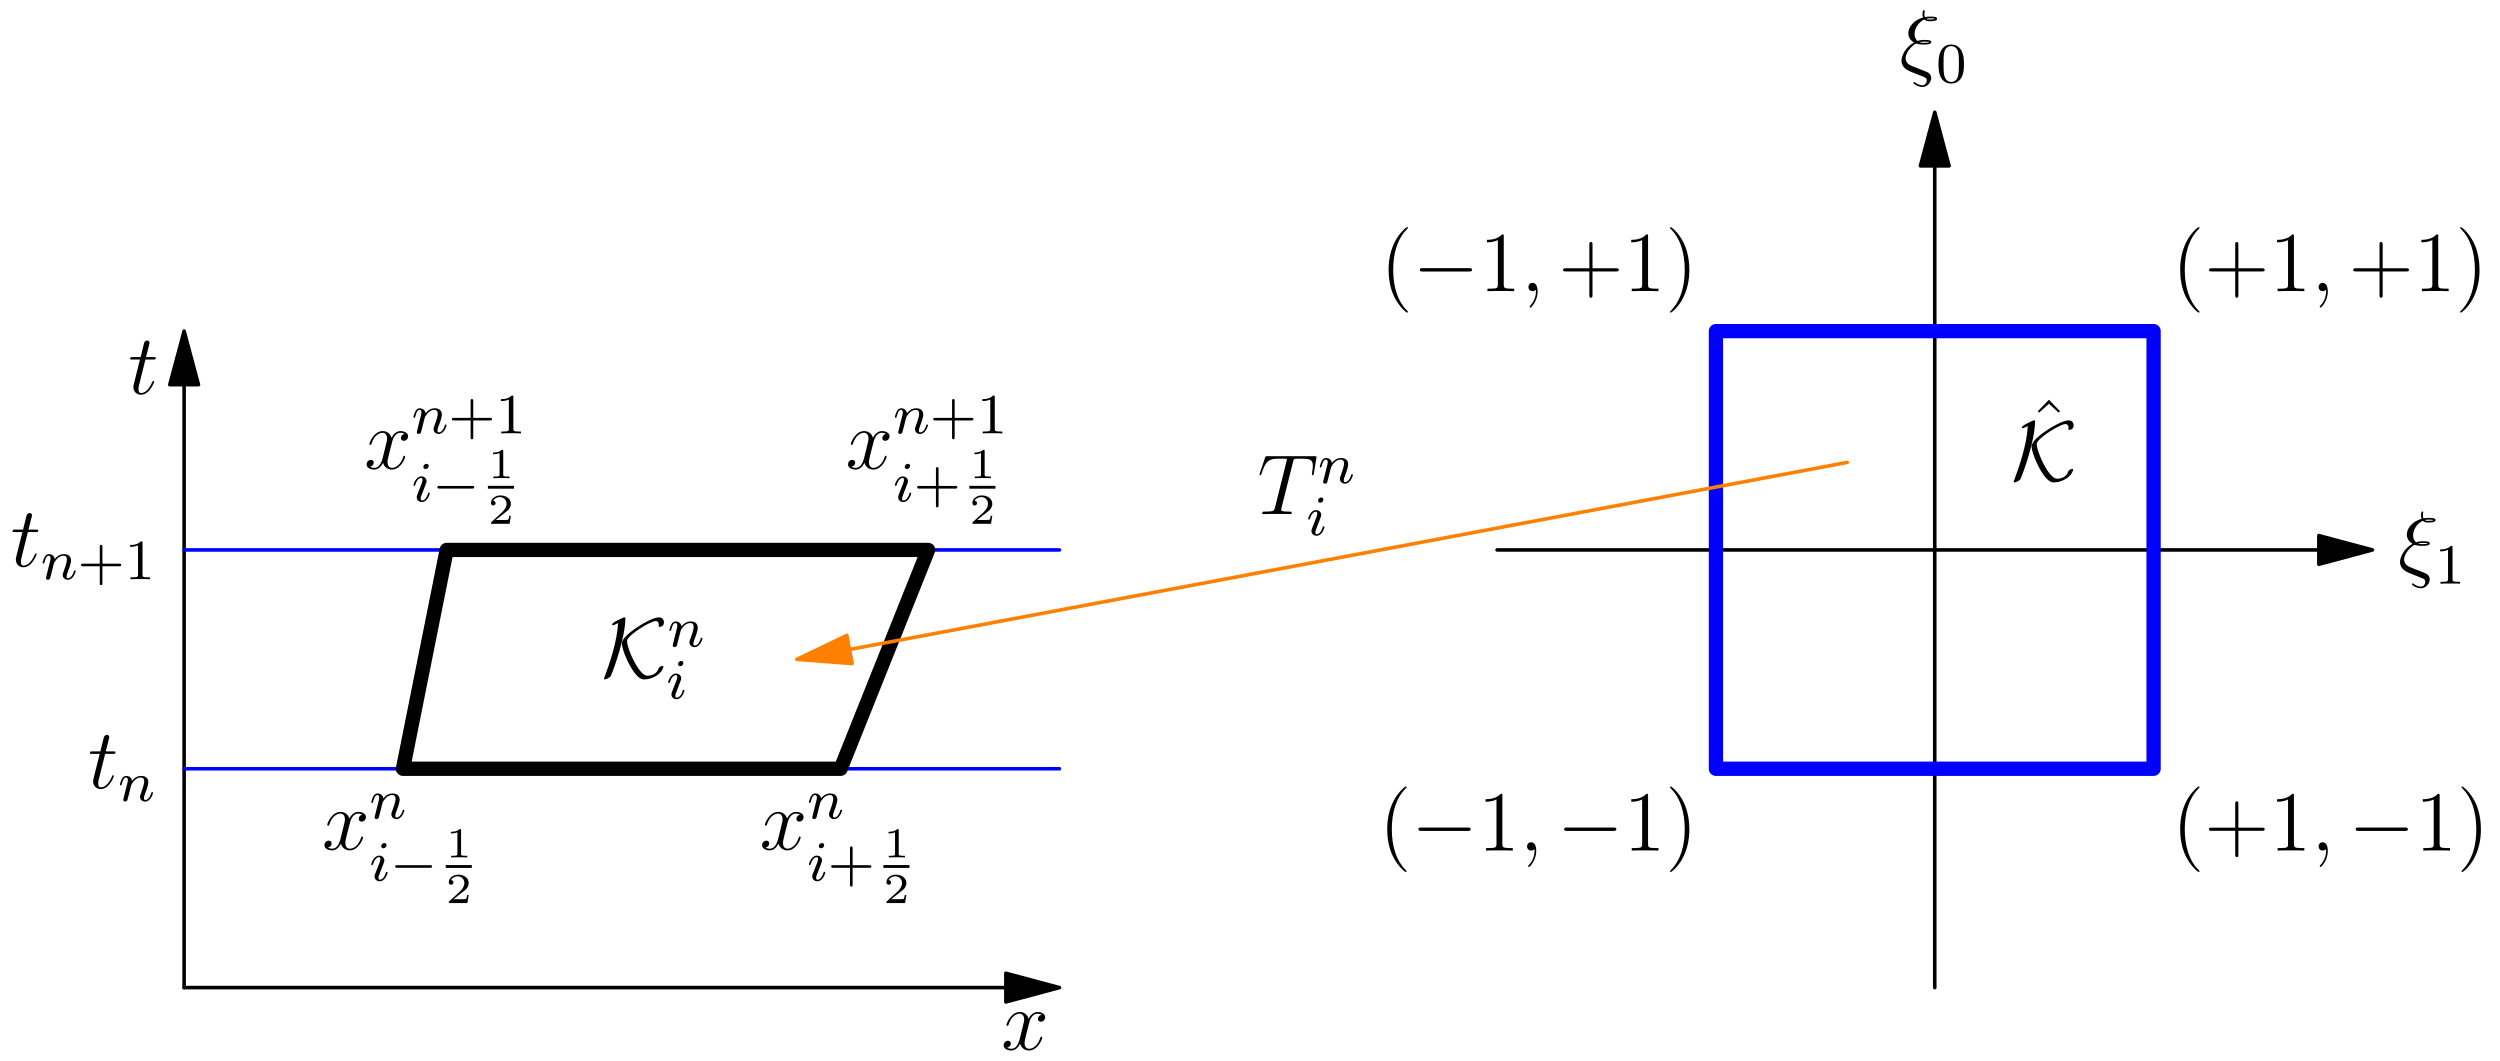
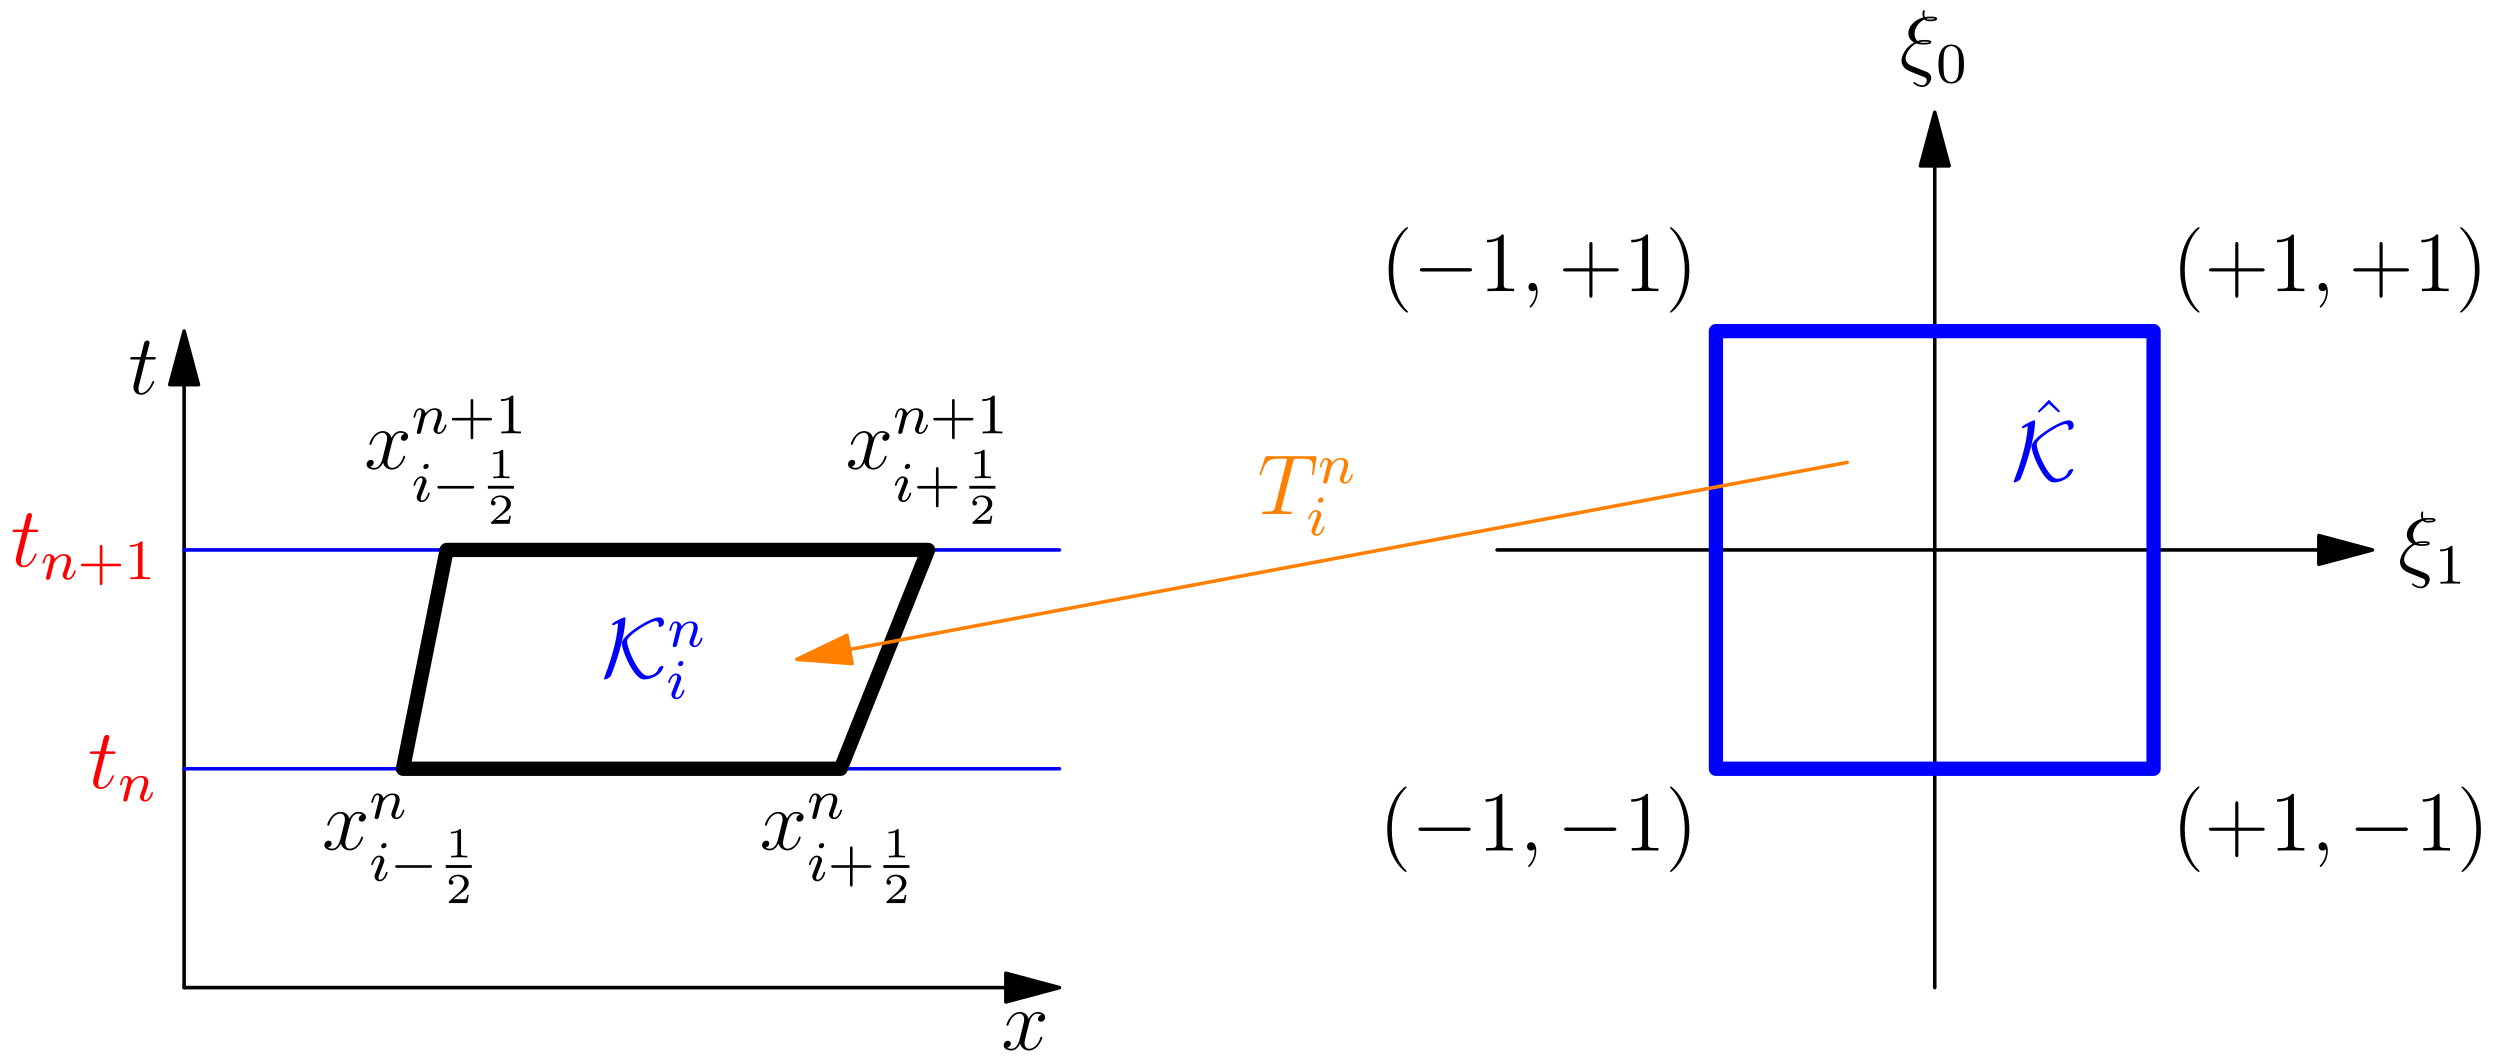
<svg xmlns="http://www.w3.org/2000/svg" xmlns:xlink="http://www.w3.org/1999/xlink" version="1.1" width="350pt" height="148.505pt" viewBox="82.187 192.123 350 148.505">
  <defs>
    <path id="g6-40" d="M3.885 2.905C3.885 2.869 3.885 2.845 3.682 2.642C2.487 1.435 1.817-.538 1.817-2.977C1.817-5.296 2.379-7.293 3.766-8.703C3.885-8.811 3.885-8.835 3.885-8.871C3.885-8.942 3.826-8.966 3.778-8.966C3.622-8.966 2.642-8.106 2.056-6.934C1.447-5.727 1.172-4.447 1.172-2.977C1.172-1.913 1.339-.49 1.961 .789C2.666 2.224 3.646 3.001 3.778 3.001C3.826 3.001 3.885 2.977 3.885 2.905Z" />
    <path id="g6-41" d="M3.371-2.977C3.371-3.885 3.252-5.368 2.582-6.755C1.877-8.189 .897-8.966 .765-8.966C.717-8.966 .658-8.942 .658-8.871C.658-8.835 .658-8.811 .861-8.608C2.056-7.4 2.726-5.428 2.726-2.989C2.726-.669 2.164 1.327 .777 2.738C.658 2.845 .658 2.869 .658 2.905C.658 2.977 .717 3.001 .765 3.001C.921 3.001 1.901 2.14 2.487 .968C3.096-.251 3.371-1.542 3.371-2.977Z" />
    <path id="g6-43" d="M4.77-2.762H8.07C8.237-2.762 8.452-2.762 8.452-2.977C8.452-3.204 8.249-3.204 8.07-3.204H4.77V-6.504C4.77-6.671 4.77-6.886 4.555-6.886C4.328-6.886 4.328-6.683 4.328-6.504V-3.204H1.028C.861-3.204 .646-3.204 .646-2.989C.646-2.762 .849-2.762 1.028-2.762H4.328V.538C4.328 .705 4.328 .921 4.543 .921C4.77 .921 4.77 .717 4.77 .538V-2.762Z" />
    <path id="g6-49" d="M3.443-7.663C3.443-7.938 3.443-7.95 3.204-7.95C2.917-7.627 2.319-7.185 1.088-7.185V-6.838C1.363-6.838 1.961-6.838 2.618-7.149V-.921C2.618-.49 2.582-.347 1.53-.347H1.16V0C1.482-.024 2.642-.024 3.037-.024S4.579-.024 4.902 0V-.347H4.531C3.479-.347 3.443-.49 3.443-.921V-7.663Z" />
    <path id="g6-94" d="M2.929-8.297L1.363-6.671L1.554-6.492L2.917-7.723L4.292-6.492L4.483-6.671L2.929-8.297Z" />
    <path id="g4-49" d="M2.146-3.796C2.146-3.975 2.122-3.975 1.943-3.975C1.548-3.593 .938-3.593 .723-3.593V-3.359C.879-3.359 1.273-3.359 1.632-3.527V-.508C1.632-.311 1.632-.233 1.016-.233H.759V0C1.088-.024 1.554-.024 1.889-.024S2.69-.024 3.019 0V-.233H2.762C2.146-.233 2.146-.311 2.146-.508V-3.796Z" />
    <path id="g4-50" d="M3.216-1.118H2.995C2.983-1.034 2.923-.64 2.833-.574C2.792-.538 2.307-.538 2.224-.538H1.106L1.871-1.16C2.074-1.321 2.606-1.704 2.792-1.883C2.971-2.062 3.216-2.367 3.216-2.792C3.216-3.539 2.54-3.975 1.739-3.975C.968-3.975 .43-3.467 .43-2.905C.43-2.6 .687-2.564 .753-2.564C.903-2.564 1.076-2.672 1.076-2.887C1.076-3.019 .998-3.21 .735-3.21C.873-3.515 1.237-3.742 1.65-3.742C2.277-3.742 2.612-3.276 2.612-2.792C2.612-2.367 2.331-1.931 1.913-1.548L.496-.251C.436-.191 .43-.185 .43 0H3.031L3.216-1.118Z" />
+     <path id="g1-0" d="M7.878-2.75C8.082-2.75 8.297-2.75 8.297-2.989S8.082-3.228 7.878-3.228H1.411C1.207-3.228 .992-3.228 .992-2.989S1.207-2.75 1.411-2.75H7.878Z" />
+     <path id="g1-75" d="M2.343-7.627C2.212-5.021 1.124-1.865 .418 0C.359 .143 .359 .167 .359 .179C.359 .263 .454 .263 .478 .263C.693 .263 1.124 .036 1.315-.191C1.375-.275 2.929-4.184 3.288-7.221C3.347-7.699 3.371-8.189 3.371-8.237C3.371-8.381 3.371-8.428 3.24-8.428S2.75-8.249 2.511-8.13C1.961-7.855 1.506-7.627 1.506-7.412C1.506-7.34 1.59-7.34 1.638-7.34C1.745-7.34 1.769-7.34 2.343-7.627ZM8.691-1.518C8.691-1.53 8.691-1.626 8.548-1.626C8.488-1.626 8.357-1.614 8.189-1.482C8.046-1.387 8.022-1.351 7.962-1.16C7.639-.251 6.468-.251 6.444-.251C5.284-.251 3.599-4.005 3.599-5.081C3.599-5.272 3.634-5.392 4.053-5.822C4.937-6.695 7.054-7.914 7.615-7.914C7.867-7.914 8.046-7.723 8.046-7.412C8.046-7.329 8.022-7.269 8.022-7.221C8.022-7.149 8.058-7.089 8.165-7.089C8.189-7.089 8.763-7.125 8.763-7.711C8.763-8.118 8.512-8.428 8.07-8.428C7.257-8.428 5.607-7.472 4.663-6.802C4.16-6.432 2.881-5.523 2.881-4.782C2.881-3.754 4.089-1.172 4.949-.299C5.368 .108 5.619 .263 5.978 .263C6.91 .263 7.878-.227 8.333-.801C8.644-1.184 8.691-1.482 8.691-1.518Z" />
    <path id="g5-43" d="M3.475-1.809H5.818C5.93-1.809 6.105-1.809 6.105-1.993S5.93-2.176 5.818-2.176H3.475V-4.527C3.475-4.639 3.475-4.814 3.292-4.814S3.108-4.639 3.108-4.527V-2.176H.757C.646-2.176 .47-2.176 .47-1.993S.646-1.809 .757-1.809H3.108V.542C3.108 .654 3.108 .829 3.292 .829S3.475 .654 3.475 .542V-1.809Z" />
    <path id="g5-48" d="M3.897-2.542C3.897-3.395 3.81-3.913 3.547-4.423C3.196-5.125 2.55-5.3 2.112-5.3C1.108-5.3 .741-4.551 .63-4.328C.343-3.746 .327-2.957 .327-2.542C.327-2.016 .351-1.211 .733-.574C1.1 .016 1.69 .167 2.112 .167C2.495 .167 3.18 .048 3.579-.741C3.873-1.315 3.897-2.024 3.897-2.542ZM2.112-.056C1.841-.056 1.291-.183 1.124-1.02C1.036-1.474 1.036-2.224 1.036-2.638C1.036-3.188 1.036-3.746 1.124-4.184C1.291-4.997 1.913-5.077 2.112-5.077C2.383-5.077 2.933-4.941 3.092-4.216C3.188-3.778 3.188-3.18 3.188-2.638C3.188-2.168 3.188-1.451 3.092-1.004C2.925-.167 2.375-.056 2.112-.056Z" />
    <path id="g5-49" d="M2.503-5.077C2.503-5.292 2.487-5.3 2.271-5.3C1.945-4.981 1.522-4.79 .765-4.79V-4.527C.98-4.527 1.411-4.527 1.873-4.742V-.654C1.873-.359 1.849-.263 1.092-.263H.813V0C1.14-.024 1.825-.024 2.184-.024S3.236-.024 3.563 0V-.263H3.284C2.527-.263 2.503-.359 2.503-.654V-5.077Z" />
    <path id="g2-105" d="M2.375-4.973C2.375-5.149 2.248-5.276 2.064-5.276C1.857-5.276 1.626-5.085 1.626-4.846C1.626-4.67 1.753-4.543 1.937-4.543C2.144-4.543 2.375-4.734 2.375-4.973ZM1.211-2.048L.781-.948C.741-.829 .701-.733 .701-.598C.701-.207 1.004 .08 1.427 .08C2.2 .08 2.527-1.036 2.527-1.14C2.527-1.219 2.463-1.243 2.407-1.243C2.311-1.243 2.295-1.188 2.271-1.108C2.088-.47 1.761-.143 1.443-.143C1.347-.143 1.251-.183 1.251-.399C1.251-.59 1.307-.733 1.411-.98C1.49-1.196 1.57-1.411 1.658-1.626L1.905-2.271C1.977-2.455 2.072-2.702 2.072-2.837C2.072-3.236 1.753-3.515 1.347-3.515C.574-3.515 .239-2.399 .239-2.295C.239-2.224 .295-2.192 .359-2.192C.462-2.192 .47-2.24 .494-2.319C.717-3.076 1.084-3.292 1.323-3.292C1.435-3.292 1.514-3.252 1.514-3.029C1.514-2.949 1.506-2.837 1.427-2.598L1.211-2.048Z" />
    <path id="g2-110" d="M1.594-1.307C1.618-1.427 1.698-1.73 1.722-1.849C1.833-2.279 1.833-2.287 2.016-2.55C2.279-2.941 2.654-3.292 3.188-3.292C3.475-3.292 3.642-3.124 3.642-2.75C3.642-2.311 3.308-1.403 3.156-1.012C3.053-.749 3.053-.701 3.053-.598C3.053-.143 3.427 .08 3.77 .08C4.551 .08 4.878-1.036 4.878-1.14C4.878-1.219 4.814-1.243 4.758-1.243C4.663-1.243 4.647-1.188 4.623-1.108C4.431-.454 4.097-.143 3.794-.143C3.666-.143 3.602-.223 3.602-.406S3.666-.765 3.746-.964C3.866-1.267 4.216-2.184 4.216-2.63C4.216-3.228 3.802-3.515 3.228-3.515C2.582-3.515 2.168-3.124 1.937-2.821C1.881-3.26 1.53-3.515 1.124-3.515C.837-3.515 .638-3.332 .51-3.084C.319-2.71 .239-2.311 .239-2.295C.239-2.224 .295-2.192 .359-2.192C.462-2.192 .47-2.224 .526-2.431C.622-2.821 .765-3.292 1.1-3.292C1.307-3.292 1.355-3.092 1.355-2.917C1.355-2.774 1.315-2.622 1.251-2.359C1.235-2.295 1.116-1.825 1.084-1.714L.789-.518C.757-.399 .709-.199 .709-.167C.709 .016 .861 .08 .964 .08C1.108 .08 1.227-.016 1.283-.112C1.307-.159 1.371-.43 1.411-.598L1.594-1.307Z" />
    <path id="g0-0" d="M5.571-1.809C5.699-1.809 5.874-1.809 5.874-1.993S5.699-2.176 5.571-2.176H1.004C.877-2.176 .701-2.176 .701-1.993S.877-1.809 1.004-1.809H5.571Z" />
-     <path id="g1-0" d="M7.878-2.75C8.082-2.75 8.297-2.75 8.297-2.989S8.082-3.228 7.878-3.228H1.411C1.207-3.228 .992-3.228 .992-2.989S1.207-2.75 1.411-2.75H7.878Z" />
-     <path id="g1-75" d="M2.343-7.627C2.212-5.021 1.124-1.865 .418 0C.359 .143 .359 .167 .359 .179C.359 .263 .454 .263 .478 .263C.693 .263 1.124 .036 1.315-.191C1.375-.275 2.929-4.184 3.288-7.221C3.347-7.699 3.371-8.189 3.371-8.237C3.371-8.381 3.371-8.428 3.24-8.428S2.75-8.249 2.511-8.13C1.961-7.855 1.506-7.627 1.506-7.412C1.506-7.34 1.59-7.34 1.638-7.34C1.745-7.34 1.769-7.34 2.343-7.627ZM8.691-1.518C8.691-1.53 8.691-1.626 8.548-1.626C8.488-1.626 8.357-1.614 8.189-1.482C8.046-1.387 8.022-1.351 7.962-1.16C7.639-.251 6.468-.251 6.444-.251C5.284-.251 3.599-4.005 3.599-5.081C3.599-5.272 3.634-5.392 4.053-5.822C4.937-6.695 7.054-7.914 7.615-7.914C7.867-7.914 8.046-7.723 8.046-7.412C8.046-7.329 8.022-7.269 8.022-7.221C8.022-7.149 8.058-7.089 8.165-7.089C8.189-7.089 8.763-7.125 8.763-7.711C8.763-8.118 8.512-8.428 8.07-8.428C7.257-8.428 5.607-7.472 4.663-6.802C4.16-6.432 2.881-5.523 2.881-4.782C2.881-3.754 4.089-1.172 4.949-.299C5.368 .108 5.619 .263 5.978 .263C6.91 .263 7.878-.227 8.333-.801C8.644-1.184 8.691-1.482 8.691-1.518Z" />
    <path id="g3-24" d="M3.12 .06L1.865-.442C1.554-.562 .837-.849 .837-1.566C.837-2.594 2.092-3.634 2.343-3.634C2.367-3.634 2.475-3.61 2.511-3.599C2.833-3.503 3.144-3.503 3.359-3.503C3.73-3.503 4.435-3.503 4.435-3.85C4.435-4.113 4.005-4.148 3.491-4.148C3.252-4.148 2.929-4.148 2.499-4.005C2.212-4.244 2.092-4.627 2.092-4.985C2.092-5.643 2.523-6.575 3.467-7.018C3.682-6.767 3.969-6.767 4.22-6.767C4.519-6.767 5.248-6.767 5.248-7.113C5.248-7.412 4.674-7.412 4.292-7.412C4.053-7.412 3.873-7.412 3.539-7.352C3.479-7.496 3.467-7.52 3.467-7.783C3.467-7.998 3.515-8.165 3.515-8.201C3.515-8.273 3.455-8.321 3.395-8.321C3.204-8.321 3.204-7.878 3.204-7.783C3.204-7.615 3.216-7.448 3.288-7.293C1.853-6.874 1.219-5.858 1.219-5.081C1.219-4.364 1.698-3.969 2.02-3.79C.789-3.12 .263-1.901 .263-1.255C.263-.215 1.207 .155 1.638 .335L2.714 .765C3.013 .873 3.503 1.076 3.587 1.124C3.706 1.207 3.802 1.351 3.802 1.542C3.802 1.793 3.61 2.2 3.192 2.2C3.013 2.2 2.618 2.152 2.188 1.829C2.104 1.757 2.092 1.745 2.044 1.745C1.985 1.745 1.925 1.793 1.925 1.865C1.925 1.997 2.546 2.439 3.192 2.439C3.957 2.439 4.423 1.698 4.423 1.184C4.423 .813 4.22 .514 3.838 .347L3.12 .06ZM3.73-7.113C3.933-7.173 4.148-7.173 4.304-7.173C4.698-7.173 4.734-7.161 4.973-7.101C4.83-7.042 4.734-7.006 4.232-7.006C4.005-7.006 3.862-7.006 3.73-7.113ZM2.786-3.838C3.072-3.909 3.335-3.909 3.479-3.909C3.873-3.909 3.897-3.897 4.16-3.838C4.029-3.778 3.921-3.742 3.407-3.742C3.12-3.742 3.001-3.742 2.786-3.838Z" />
    <path id="g3-59" d="M2.331 .048C2.331-.646 2.104-1.16 1.614-1.16C1.231-1.16 1.04-.849 1.04-.586S1.219 0 1.626 0C1.781 0 1.913-.048 2.02-.155C2.044-.179 2.056-.179 2.068-.179C2.092-.179 2.092-.012 2.092 .048C2.092 .442 2.02 1.219 1.327 1.997C1.196 2.14 1.196 2.164 1.196 2.188C1.196 2.248 1.255 2.307 1.315 2.307C1.411 2.307 2.331 1.423 2.331 .048Z" />
    <path id="g3-84" d="M4.985-7.293C5.057-7.58 5.081-7.687 5.26-7.735C5.356-7.759 5.75-7.759 6.001-7.759C7.197-7.759 7.759-7.711 7.759-6.779C7.759-6.599 7.711-6.145 7.639-5.703L7.627-5.559C7.627-5.511 7.675-5.44 7.747-5.44C7.867-5.44 7.867-5.499 7.902-5.691L8.249-7.807C8.273-7.914 8.273-7.938 8.273-7.974C8.273-8.106 8.201-8.106 7.962-8.106H1.423C1.148-8.106 1.136-8.094 1.064-7.878L.335-5.727C.323-5.703 .287-5.571 .287-5.559C.287-5.499 .335-5.44 .406-5.44C.502-5.44 .526-5.487 .574-5.643C1.076-7.089 1.327-7.759 2.917-7.759H3.718C4.005-7.759 4.125-7.759 4.125-7.627C4.125-7.592 4.125-7.568 4.065-7.352L2.463-.933C2.343-.466 2.319-.347 1.052-.347C.753-.347 .669-.347 .669-.12C.669 0 .801 0 .861 0C1.16 0 1.47-.024 1.769-.024H3.634C3.933-.024 4.256 0 4.555 0C4.686 0 4.806 0 4.806-.227C4.806-.347 4.722-.347 4.411-.347C3.335-.347 3.335-.454 3.335-.634C3.335-.646 3.335-.729 3.383-.921L4.985-7.293Z" />
    <path id="g3-116" d="M2.403-4.806H3.503C3.73-4.806 3.85-4.806 3.85-5.021C3.85-5.153 3.778-5.153 3.539-5.153H2.487L2.929-6.898C2.977-7.066 2.977-7.089 2.977-7.173C2.977-7.364 2.821-7.472 2.666-7.472C2.57-7.472 2.295-7.436 2.2-7.054L1.733-5.153H.61C.371-5.153 .263-5.153 .263-4.926C.263-4.806 .347-4.806 .574-4.806H1.638L.849-1.65C.753-1.231 .717-1.112 .717-.956C.717-.395 1.112 .12 1.781 .12C2.989 .12 3.634-1.626 3.634-1.71C3.634-1.781 3.587-1.817 3.515-1.817C3.491-1.817 3.443-1.817 3.419-1.769C3.407-1.757 3.395-1.745 3.312-1.554C3.061-.956 2.511-.12 1.817-.12C1.459-.12 1.435-.418 1.435-.681C1.435-.693 1.435-.921 1.47-1.064L2.403-4.806Z" />
    <path id="g3-120" d="M5.667-4.878C5.284-4.806 5.141-4.519 5.141-4.292C5.141-4.005 5.368-3.909 5.535-3.909C5.894-3.909 6.145-4.22 6.145-4.543C6.145-5.045 5.571-5.272 5.069-5.272C4.34-5.272 3.933-4.555 3.826-4.328C3.551-5.224 2.809-5.272 2.594-5.272C1.375-5.272 .729-3.706 .729-3.443C.729-3.395 .777-3.335 .861-3.335C.956-3.335 .98-3.407 1.004-3.455C1.411-4.782 2.212-5.033 2.558-5.033C3.096-5.033 3.204-4.531 3.204-4.244C3.204-3.981 3.132-3.706 2.989-3.132L2.582-1.494C2.403-.777 2.056-.12 1.423-.12C1.363-.12 1.064-.12 .813-.275C1.243-.359 1.339-.717 1.339-.861C1.339-1.1 1.16-1.243 .933-1.243C.646-1.243 .335-.992 .335-.61C.335-.108 .897 .12 1.411 .12C1.985 .12 2.391-.335 2.642-.825C2.833-.12 3.431 .12 3.873 .12C5.093 .12 5.738-1.447 5.738-1.71C5.738-1.769 5.691-1.817 5.619-1.817C5.511-1.817 5.499-1.757 5.464-1.662C5.141-.61 4.447-.12 3.909-.12C3.491-.12 3.264-.43 3.264-.921C3.264-1.184 3.312-1.375 3.503-2.164L3.921-3.79C4.101-4.507 4.507-5.033 5.057-5.033C5.081-5.033 5.416-5.033 5.667-4.878Z" />
  </defs>
  <g id="page1">
    <g transform="translate(82.1866 192.123)scale(.996264)">
      <path d="M25.874 54.058V138.783" fill="none" stroke="#000000" stroke-linecap="round" stroke-linejoin="round" stroke-miterlimit="10.037" stroke-width="0.502" />
    </g>
    <g transform="translate(82.1866 192.123)scale(.996264)">
      <path d="M25.874 46.53L23.857 54.058H27.891L25.874 46.53Z" fill="#000000" />
    </g>
    <g transform="translate(82.1866 192.123)scale(.996264)">
      <path d="M25.874 46.53L23.857 54.058H27.891L25.874 46.53Z" fill="none" stroke="#000000" stroke-linecap="round" stroke-linejoin="round" stroke-miterlimit="10.037" stroke-width="0.502" />
    </g>
    <use x="100.143" y="247.268" xlink:href="#g3-116" />
    <g transform="translate(82.1866 192.123)scale(.996264)">
      <path d="M141.35 138.783H25.874" fill="none" stroke="#000000" stroke-linecap="round" stroke-linejoin="round" stroke-miterlimit="10.037" stroke-width="0.502" />
    </g>
    <g transform="translate(82.1866 192.123)scale(.996264)">
      <path d="M148.878 138.783L141.35 136.766V140.8L148.878 138.783Z" fill="#000000" />
    </g>
    <g transform="translate(82.1866 192.123)scale(.996264)">
      <path d="M148.878 138.783L141.35 136.766V140.8L148.878 138.783Z" fill="none" stroke="#000000" stroke-linecap="round" stroke-linejoin="round" stroke-miterlimit="10.037" stroke-width="0.502" />
    </g>
    <use x="222.365" y="339.072" xlink:href="#g3-120" />
    <g transform="translate(82.1866 192.123)scale(.996264)">
      <path d="M25.874 77.281H148.878" fill="none" stroke="#0000ff" stroke-linecap="round" stroke-linejoin="round" stroke-miterlimit="10.037" stroke-width="0.502" />
    </g>
    <g transform="translate(82.1866 192.123)scale(.996264)">
      <path d="M25.874 108.032H148.878" fill="none" stroke="#0000ff" stroke-linecap="round" stroke-linejoin="round" stroke-miterlimit="10.037" stroke-width="0.502" />
    </g>
    <g transform="translate(82.1866 192.123)scale(.996264)">
      <path d="M56.625 108.032L62.775 77.281H130.427L118.127 108.032H56.625Z" fill="none" stroke="#000000" stroke-linecap="round" stroke-linejoin="round" stroke-miterlimit="10.037" stroke-width="2.007" />
    </g>
-     <use x="83.686" y="271.42" xlink:href="#g3-116" />
-     <use x="87.913" y="273.213" xlink:href="#g2-110" />
-     <use x="93.051" y="273.213" xlink:href="#g5-43" />
-     <use x="99.638" y="273.213" xlink:href="#g5-49" />
-     <use x="94.507" y="302.471" xlink:href="#g3-116" />
-     <use x="98.734" y="304.264" xlink:href="#g2-110" />
-     <use x="166.376" y="286.98" xlink:href="#g1-75" />
-     <use x="175.658" y="282.641" xlink:href="#g2-110" />
-     <use x="175.485" y="289.935" xlink:href="#g2-105" />
+     <g fill="#f00">
+       <use x="83.686" y="271.42" xlink:href="#g3-116" />
+       <use x="87.913" y="273.213" xlink:href="#g2-110" />
+       <use x="93.051" y="273.213" xlink:href="#g5-43" />
+       <use x="99.638" y="273.213" xlink:href="#g5-49" />
+       <use x="94.507" y="302.471" xlink:href="#g3-116" />
+       <use x="98.734" y="304.264" xlink:href="#g2-110" />
+     </g>
+     <g fill="#00f">
+       <use x="166.376" y="286.98" xlink:href="#g1-75" />
+       <use x="175.658" y="282.641" xlink:href="#g2-110" />
+       <use x="175.485" y="289.935" xlink:href="#g2-105" />
+     </g>
    <use x="127.272" y="311.058" xlink:href="#g3-120" />
    <use x="133.924" y="306.72" xlink:href="#g2-110" />
    <use x="133.924" y="315.424" xlink:href="#g2-105" />
    <use x="136.807" y="315.424" xlink:href="#g0-0" />
    <use x="144.589" y="312.166" xlink:href="#g4-49" />
    <rect x="144.589" y="313.233" height=".398" width="3.653" />
    <use x="144.589" y="318.55" xlink:href="#g4-50" />
    <use x="188.544" y="311.058" xlink:href="#g3-120" />
    <use x="195.196" y="306.72" xlink:href="#g2-110" />
    <use x="195.196" y="315.424" xlink:href="#g2-105" />
    <use x="198.079" y="315.424" xlink:href="#g5-43" />
    <use x="205.861" y="312.166" xlink:href="#g4-49" />
    <rect x="205.861" y="313.233" height=".398" width="3.653" />
    <use x="205.861" y="318.55" xlink:href="#g4-50" />
    <use x="133.176" y="257.745" xlink:href="#g3-120" />
    <use x="139.829" y="252.797" xlink:href="#g2-110" />
    <use x="144.967" y="252.797" xlink:href="#g5-43" />
    <use x="151.553" y="252.797" xlink:href="#g5-49" />
    <use x="139.829" y="262.332" xlink:href="#g2-105" />
    <use x="142.712" y="262.332" xlink:href="#g0-0" />
    <use x="150.494" y="259.073" xlink:href="#g4-49" />
    <rect x="150.494" y="260.14" height=".398" width="3.653" />
    <use x="150.494" y="265.457" xlink:href="#g4-50" />
    <use x="200.576" y="257.745" xlink:href="#g3-120" />
    <use x="207.228" y="252.797" xlink:href="#g2-110" />
    <use x="212.366" y="252.797" xlink:href="#g5-43" />
    <use x="218.953" y="252.797" xlink:href="#g5-49" />
    <use x="207.228" y="262.332" xlink:href="#g2-105" />
    <use x="210.111" y="262.332" xlink:href="#g5-43" />
    <use x="217.893" y="259.073" xlink:href="#g4-49" />
    <rect x="217.893" y="260.14" height=".398" width="3.653" />
    <use x="217.893" y="265.457" xlink:href="#g4-50" />
    <g transform="translate(82.1866 192.123)scale(.996264)">
      <path d="M325.856 77.281H210.38" fill="none" stroke="#000000" stroke-linecap="round" stroke-linejoin="round" stroke-miterlimit="10.037" stroke-width="0.502" />
    </g>
    <g transform="translate(82.1866 192.123)scale(.996264)">
      <path d="M333.384 77.281L325.856 75.264V79.298L333.384 77.281Z" fill="#000000" />
    </g>
    <g transform="translate(82.1866 192.123)scale(.996264)">
      <path d="M333.384 77.281L325.856 75.264V79.298L333.384 77.281Z" fill="none" stroke="#000000" stroke-linecap="round" stroke-linejoin="round" stroke-miterlimit="10.037" stroke-width="0.502" />
    </g>
    <use x="417.927" y="272.044" xlink:href="#g3-24" />
    <use x="423.04" y="273.837" xlink:href="#g5-49" />
    <g transform="translate(82.1866 192.123)scale(.996264)">
      <path d="M271.882 23.307V138.783" fill="none" stroke="#000000" stroke-linecap="round" stroke-linejoin="round" stroke-miterlimit="10.037" stroke-width="0.502" />
    </g>
    <g transform="translate(82.1866 192.123)scale(.996264)">
      <path d="M271.882 15.779L269.865 23.307H273.899L271.882 15.779Z" fill="#000000" />
    </g>
    <g transform="translate(82.1866 192.123)scale(.996264)">
      <path d="M271.882 15.779L269.865 23.307H273.899L271.882 15.779Z" fill="none" stroke="#000000" stroke-linecap="round" stroke-linejoin="round" stroke-miterlimit="10.037" stroke-width="0.502" />
    </g>
    <use x="348.134" y="201.86" xlink:href="#g3-24" />
    <use x="353.247" y="203.654" xlink:href="#g5-48" />
    <g transform="translate(82.1866 192.123)scale(.996264)">
      <path d="M241.131 108.032H302.633V46.53H241.131V108.032Z" fill="none" stroke="#0000ff" stroke-linecap="round" stroke-linejoin="round" stroke-miterlimit="10.037" stroke-width="2.007" />
    </g>
-     <use x="366.113" y="256.377" xlink:href="#g6-94" />
-     <use x="363.734" y="259.399" xlink:href="#g1-75" />
+     <g fill="#00f">
+       <use x="366.113" y="256.377" xlink:href="#g6-94" />
+       <use x="363.734" y="259.399" xlink:href="#g1-75" />
+     </g>
    <use x="275.225" y="311.201" xlink:href="#g6-40" />
    <use x="279.778" y="311.201" xlink:href="#g1-0" />
    <use x="289.076" y="311.201" xlink:href="#g6-49" />
    <use x="294.929" y="311.201" xlink:href="#g3-59" />
    <use x="300.173" y="311.201" xlink:href="#g1-0" />
    <use x="309.472" y="311.201" xlink:href="#g6-49" />
    <use x="315.325" y="311.201" xlink:href="#g6-41" />
    <use x="386.237" y="311.201" xlink:href="#g6-40" />
    <use x="390.789" y="311.201" xlink:href="#g6-43" />
    <use x="399.894" y="311.201" xlink:href="#g6-49" />
    <use x="405.747" y="311.201" xlink:href="#g3-59" />
    <use x="410.991" y="311.201" xlink:href="#g1-0" />
    <use x="420.29" y="311.201" xlink:href="#g6-49" />
    <use x="426.143" y="311.201" xlink:href="#g6-41" />
    <use x="386.237" y="232.886" xlink:href="#g6-40" />
    <use x="390.789" y="232.886" xlink:href="#g6-43" />
    <use x="399.894" y="232.886" xlink:href="#g6-49" />
    <use x="405.747" y="232.886" xlink:href="#g3-59" />
    <use x="410.991" y="232.886" xlink:href="#g6-43" />
    <use x="420.096" y="232.886" xlink:href="#g6-49" />
    <use x="425.949" y="232.886" xlink:href="#g6-41" />
    <use x="275.419" y="232.886" xlink:href="#g6-40" />
    <use x="279.971" y="232.886" xlink:href="#g1-0" />
    <use x="289.27" y="232.886" xlink:href="#g6-49" />
    <use x="295.123" y="232.886" xlink:href="#g3-59" />
    <use x="300.367" y="232.886" xlink:href="#g6-43" />
    <use x="309.472" y="232.886" xlink:href="#g6-49" />
    <use x="315.325" y="232.886" xlink:href="#g6-41" />
    <g transform="translate(82.1866 192.123)scale(.996264)">
      <path d="M119.376 91.269L259.582 64.98" fill="none" stroke="#ff8000" stroke-linecap="round" stroke-linejoin="round" stroke-miterlimit="10.037" stroke-width="0.502" />
    </g>
    <g transform="translate(82.1866 192.123)scale(.996264)">
      <path d="M111.977 92.656L119.748 93.252L119.004 89.286L111.977 92.656Z" fill="#ff8000" />
    </g>
    <g transform="translate(82.1866 192.123)scale(.996264)">
      <path d="M111.977 92.656L119.748 93.252L119.004 89.286L111.977 92.656Z" fill="none" stroke="#ff8000" stroke-linecap="round" stroke-linejoin="round" stroke-miterlimit="10.037" stroke-width="0.502" />
    </g>
-     <use x="258.227" y="264.095" xlink:href="#g3-84" />
-     <use x="266.714" y="259.757" xlink:href="#g2-110" />
-     <use x="265.088" y="267.051" xlink:href="#g2-105" />
+     <g fill="#ff8000">
+       <use x="258.227" y="264.095" xlink:href="#g3-84" />
+       <use x="266.714" y="259.757" xlink:href="#g2-110" />
+       <use x="265.088" y="267.051" xlink:href="#g2-105" />
+     </g>
  </g>
</svg>
